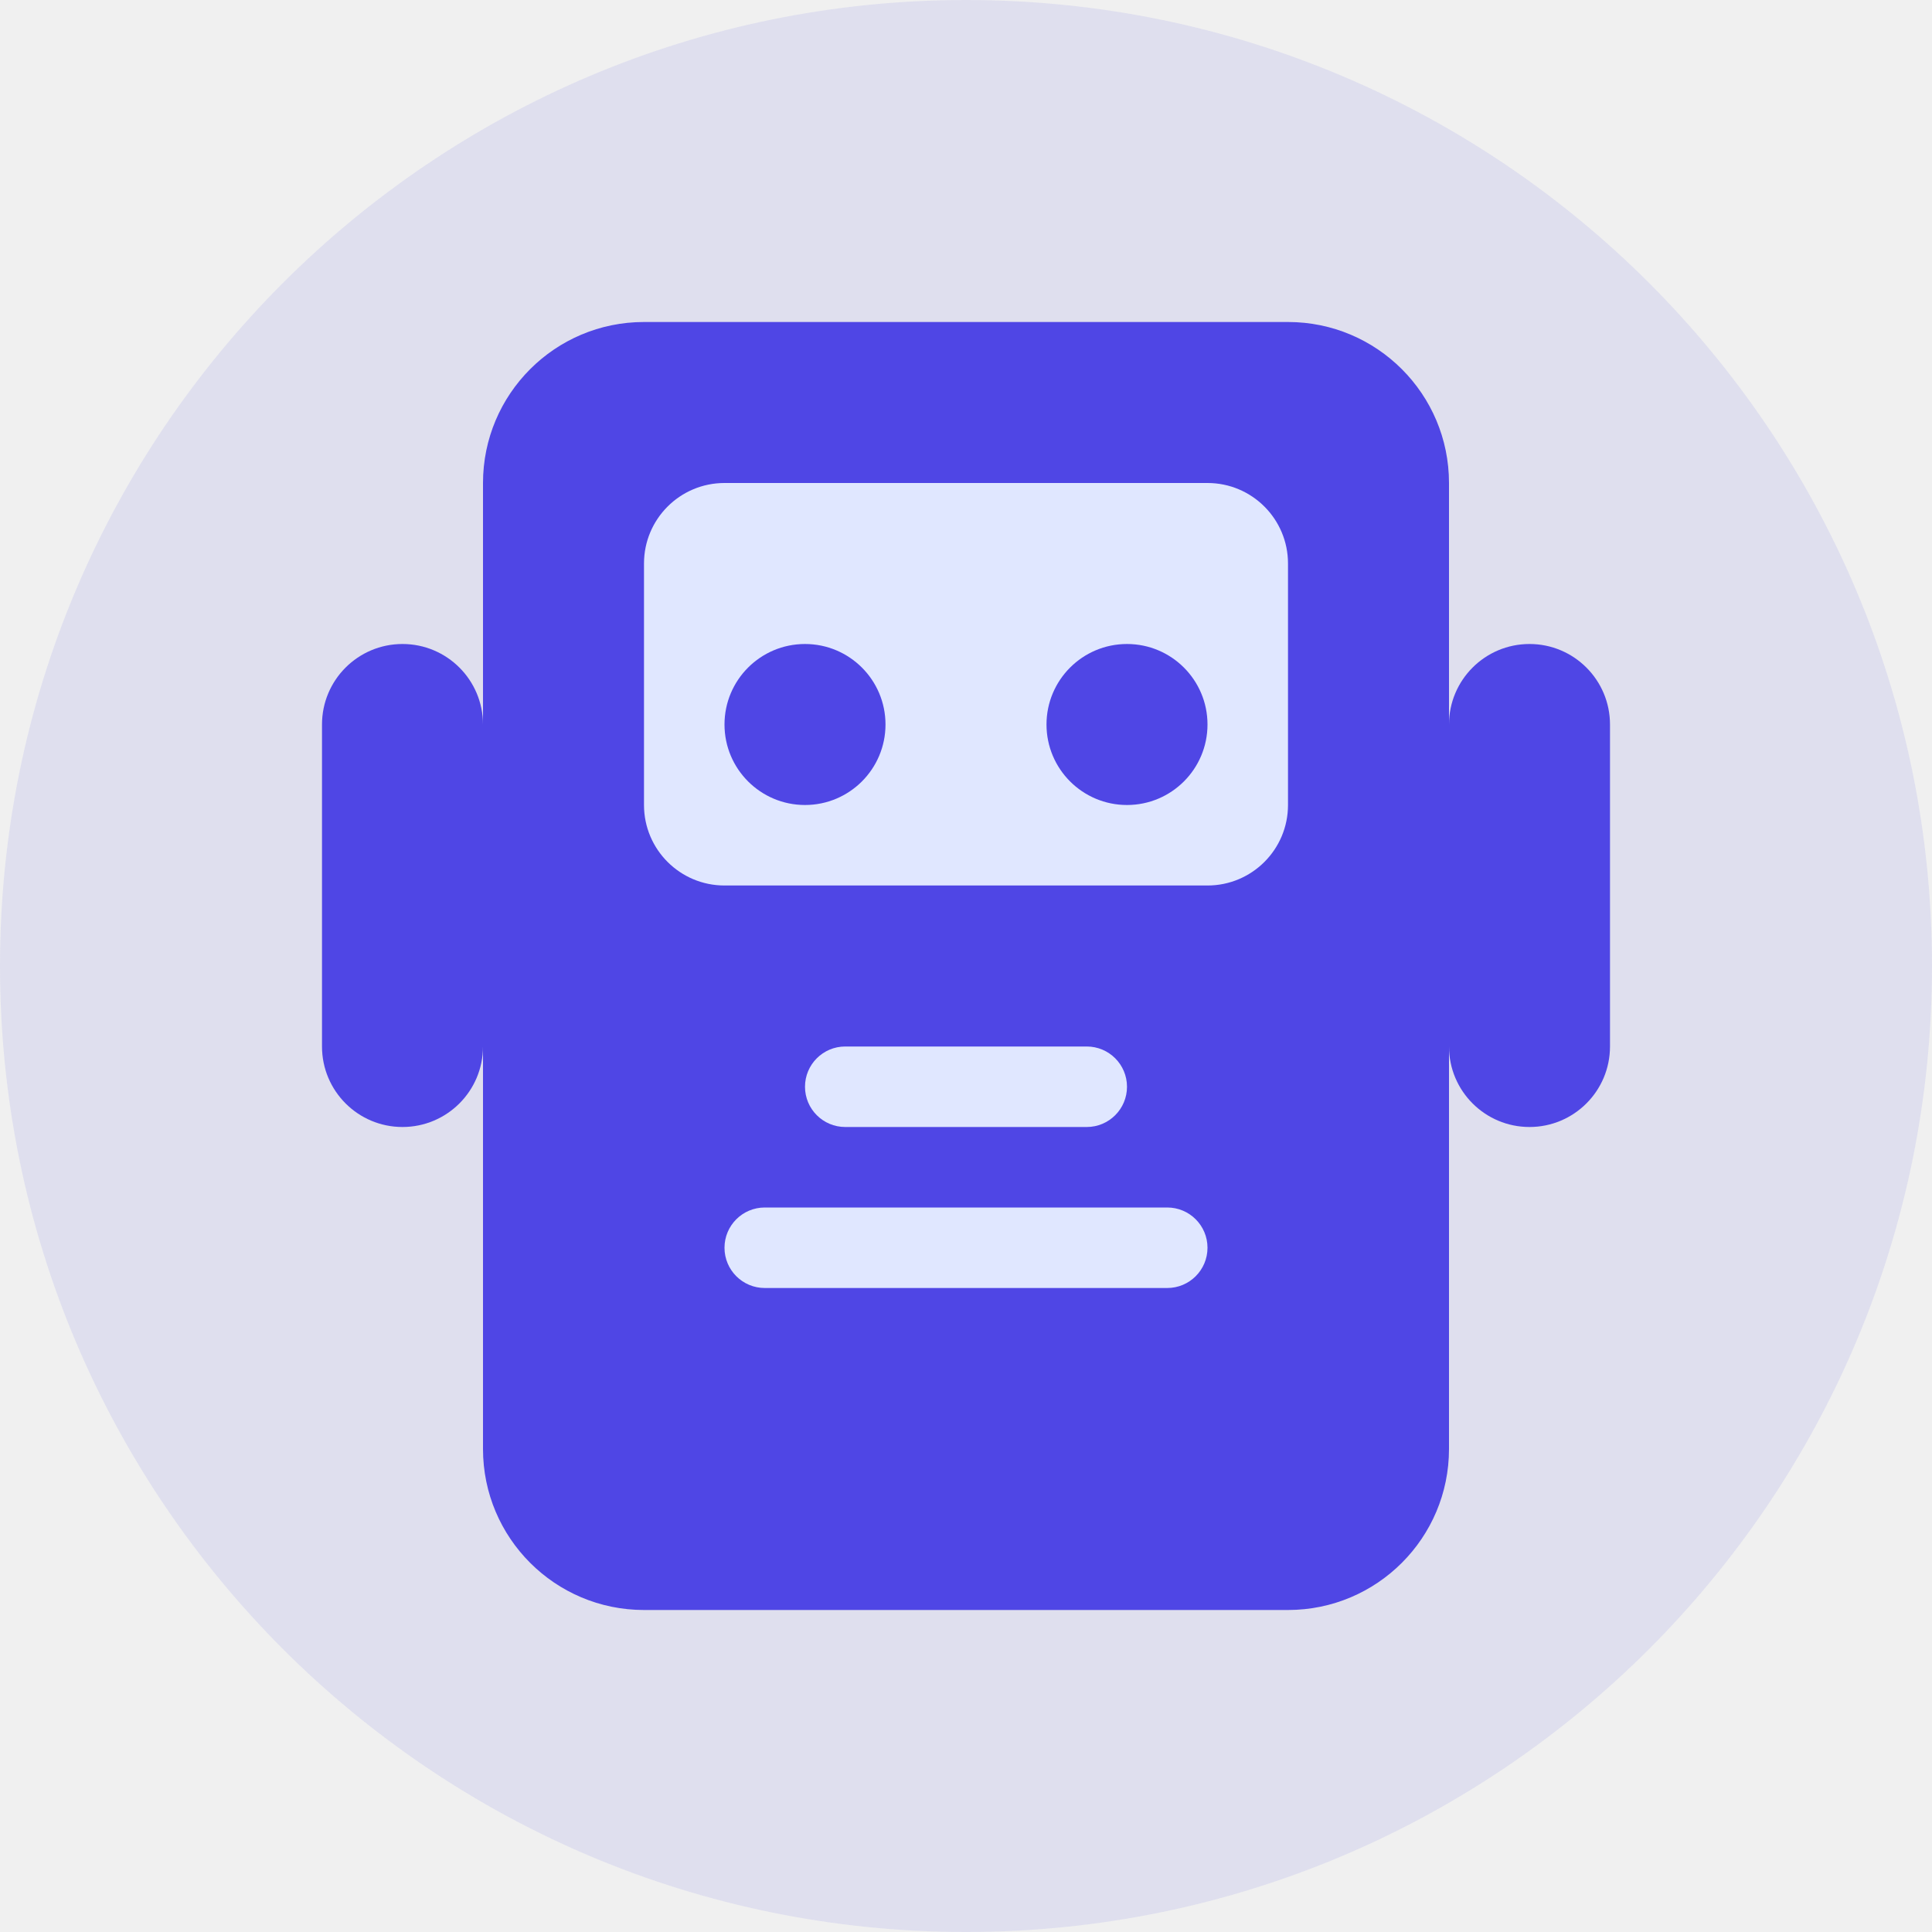
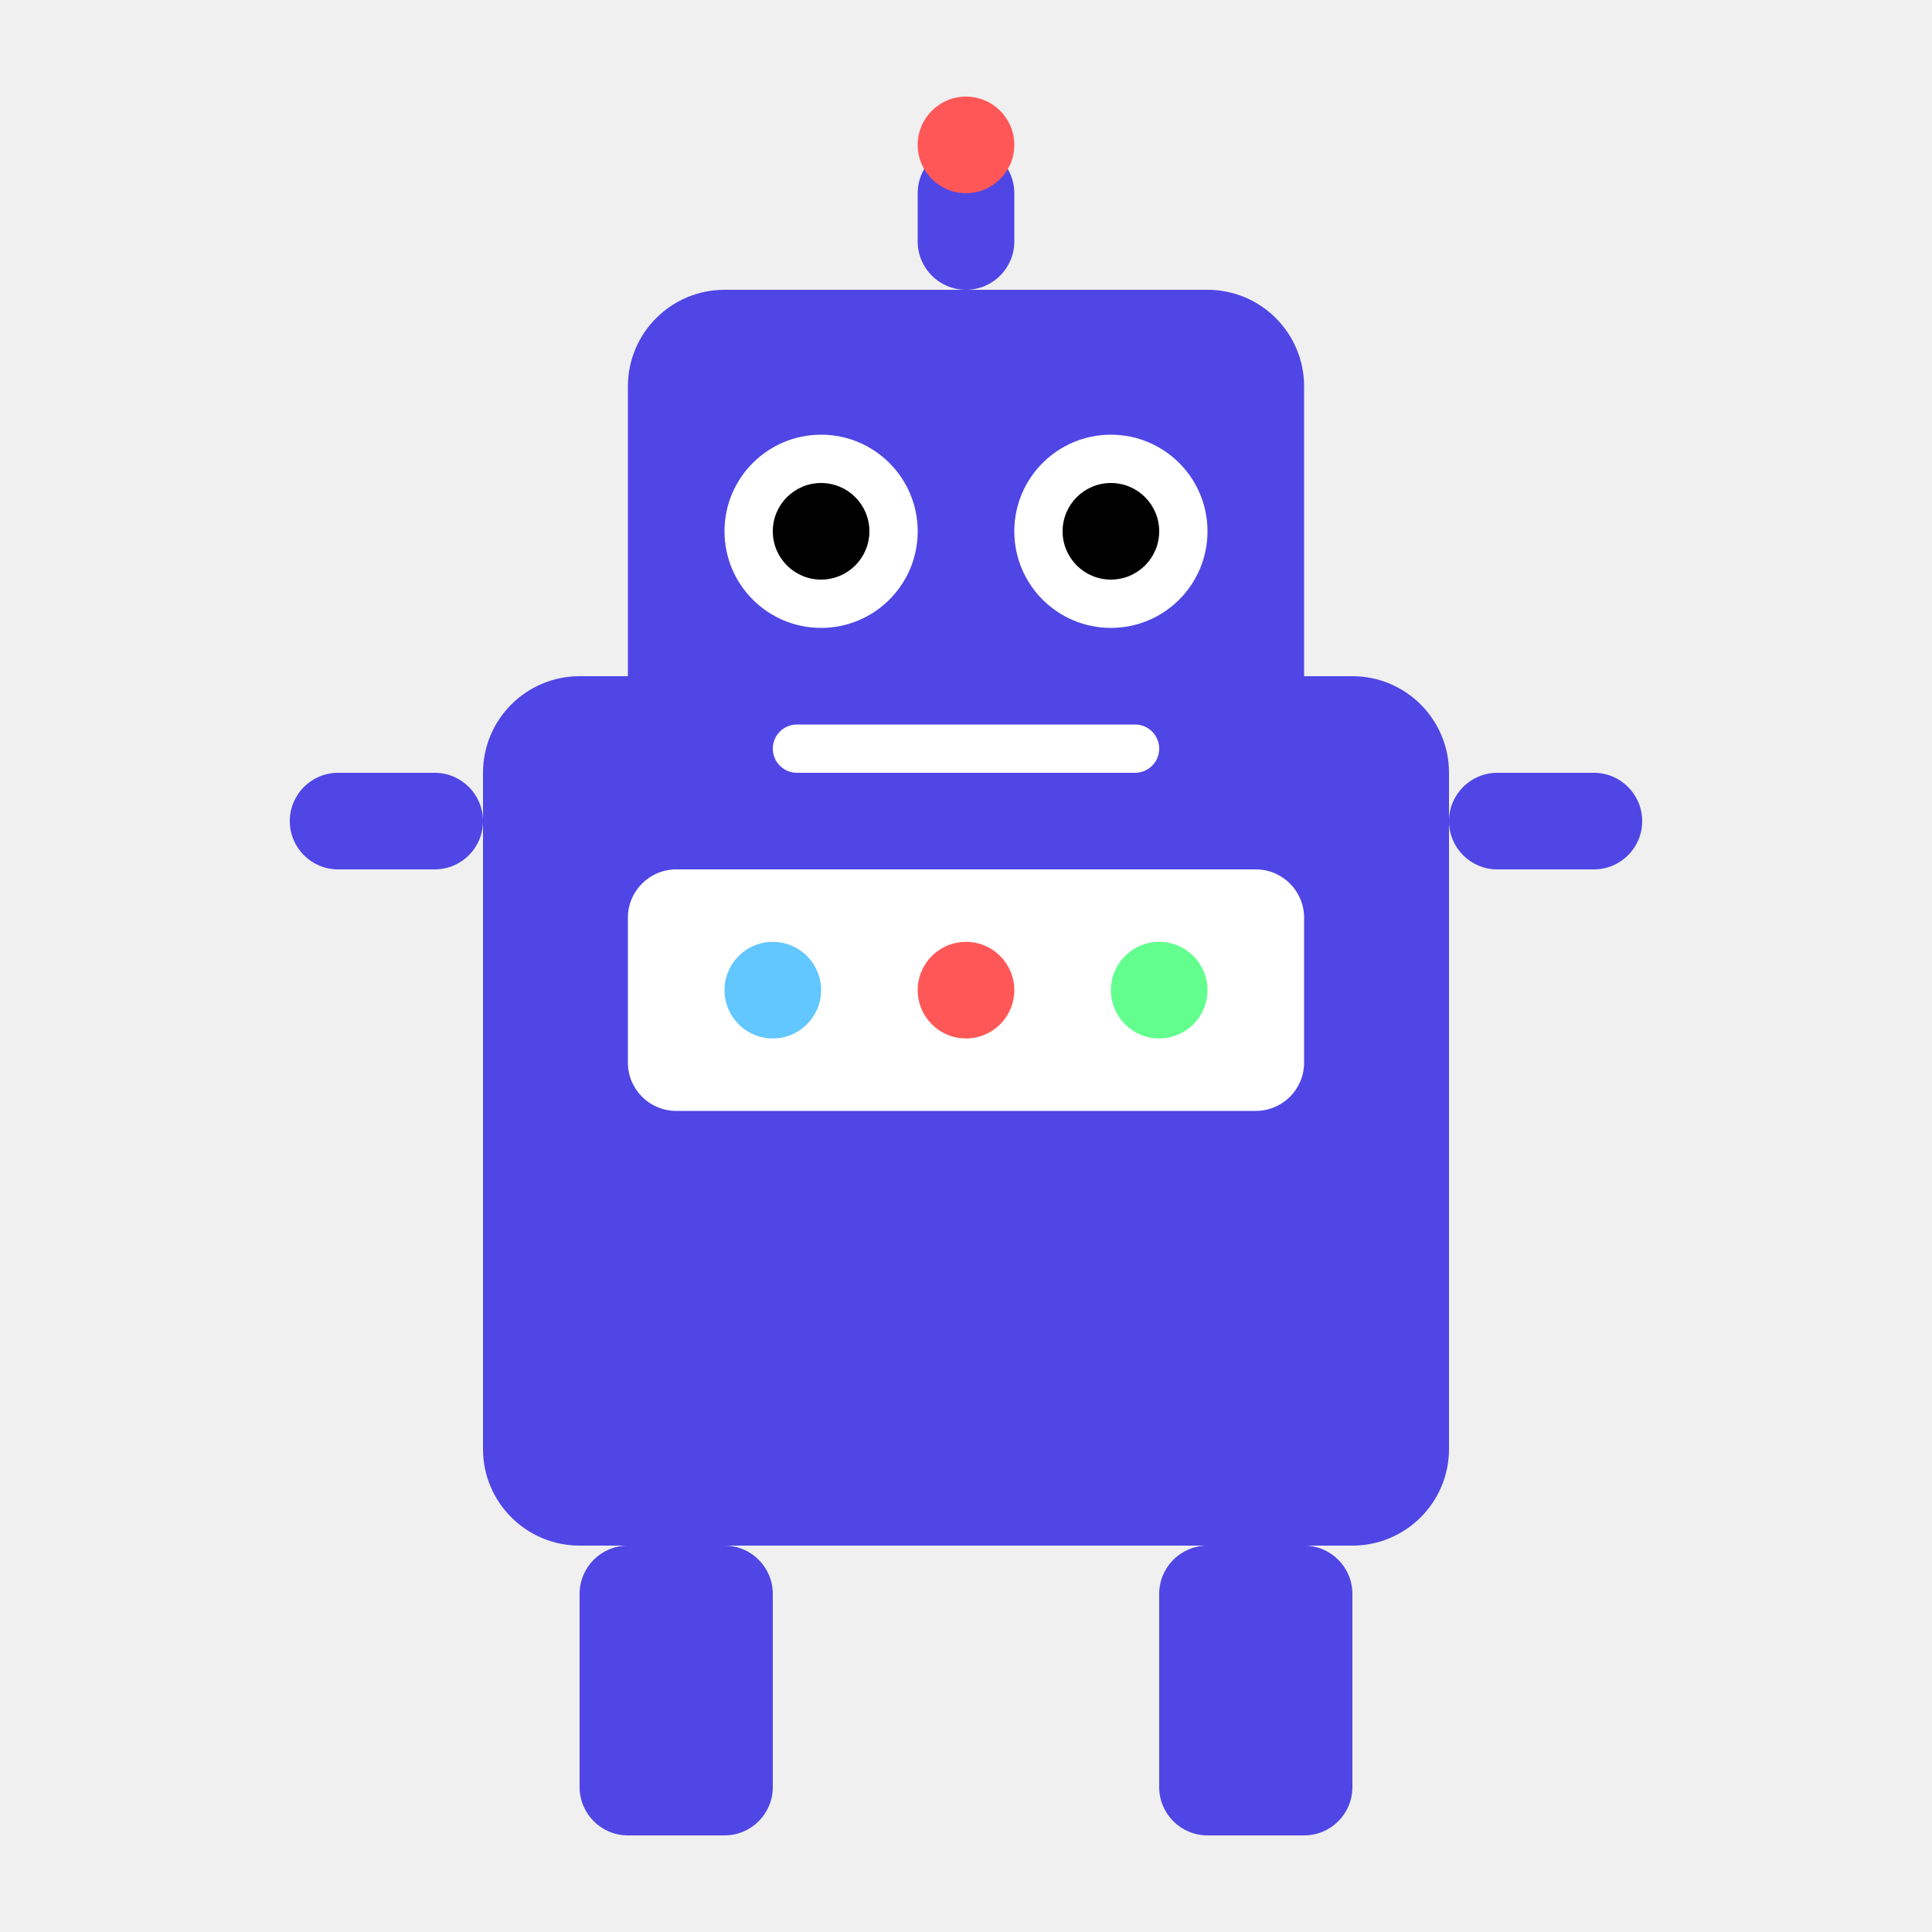
- <svg xmlns="http://www.w3.org/2000/svg" width="120" height="120" viewBox="0 0 120 120" fill="none">
-   <rect width="120" height="120" rx="60" fill="#4F46E5" fill-opacity="0.1" />
-   <rect x="30" y="20" width="60" height="80" rx="10" fill="#4F46E5" />
-   <rect x="40" y="30" width="40" height="25" rx="5" fill="#E0E7FF" />
-   <rect x="45" y="40" width="10" height="10" rx="5" fill="#4F46E5" />
-   <rect x="65" y="40" width="10" height="10" rx="5" fill="#4F46E5" />
-   <rect x="50" y="65" width="20" height="5" rx="2.5" fill="#E0E7FF" />
-   <rect x="45" y="75" width="30" height="5" rx="2.5" fill="#E0E7FF" />
-   <rect x="20" y="40" width="10" height="30" rx="5" fill="#4F46E5" />
-   <rect x="90" y="40" width="10" height="30" rx="5" fill="#4F46E5" />
+ <svg xmlns="http://www.w3.org/2000/svg" width="200px" height="200px" viewBox="0 0 200 200" version="1.1">
+   <g stroke="none" stroke-width="1" fill="none" fill-rule="evenodd">
+     <rect fill="#4F46E5" x="50" y="70" width="100" height="90" rx="10" />
+     <rect fill="#4F46E5" x="65" y="30" width="70" height="50" rx="10" />
+     <circle fill="#FFFFFF" cx="85" cy="55" r="10" />
+     <circle fill="#FFFFFF" cx="115" cy="55" r="10" />
+     <circle fill="#000000" cx="85" cy="55" r="5" />
+     <circle fill="#000000" cx="115" cy="55" r="5" />
+     <rect fill="#FFFFFF" x="80" y="75" width="40" height="5" rx="2.5" />
+     <rect fill="#4F46E5" x="95" y="15" width="10" height="15" rx="5" />
+     <circle fill="#FF5757" cx="100" cy="15" r="5" />
+     <rect fill="#4F46E5" x="30" y="80" width="20" height="10" rx="5" />
+     <rect fill="#4F46E5" x="150" y="80" width="20" height="10" rx="5" />
+     <rect fill="#4F46E5" x="60" y="160" width="20" height="30" rx="5" />
+     <rect fill="#4F46E5" x="120" y="160" width="20" height="30" rx="5" />
+     <rect fill="#FFFFFF" x="65" y="90" width="70" height="25" rx="5" />
+     <circle fill="#62C6FF" cx="80" cy="102.5" r="5" />
+     <circle fill="#FF5757" cx="100" cy="102.5" r="5" />
+     <circle fill="#62FF8E" cx="120" cy="102.5" r="5" />
+   </g>
</svg>
